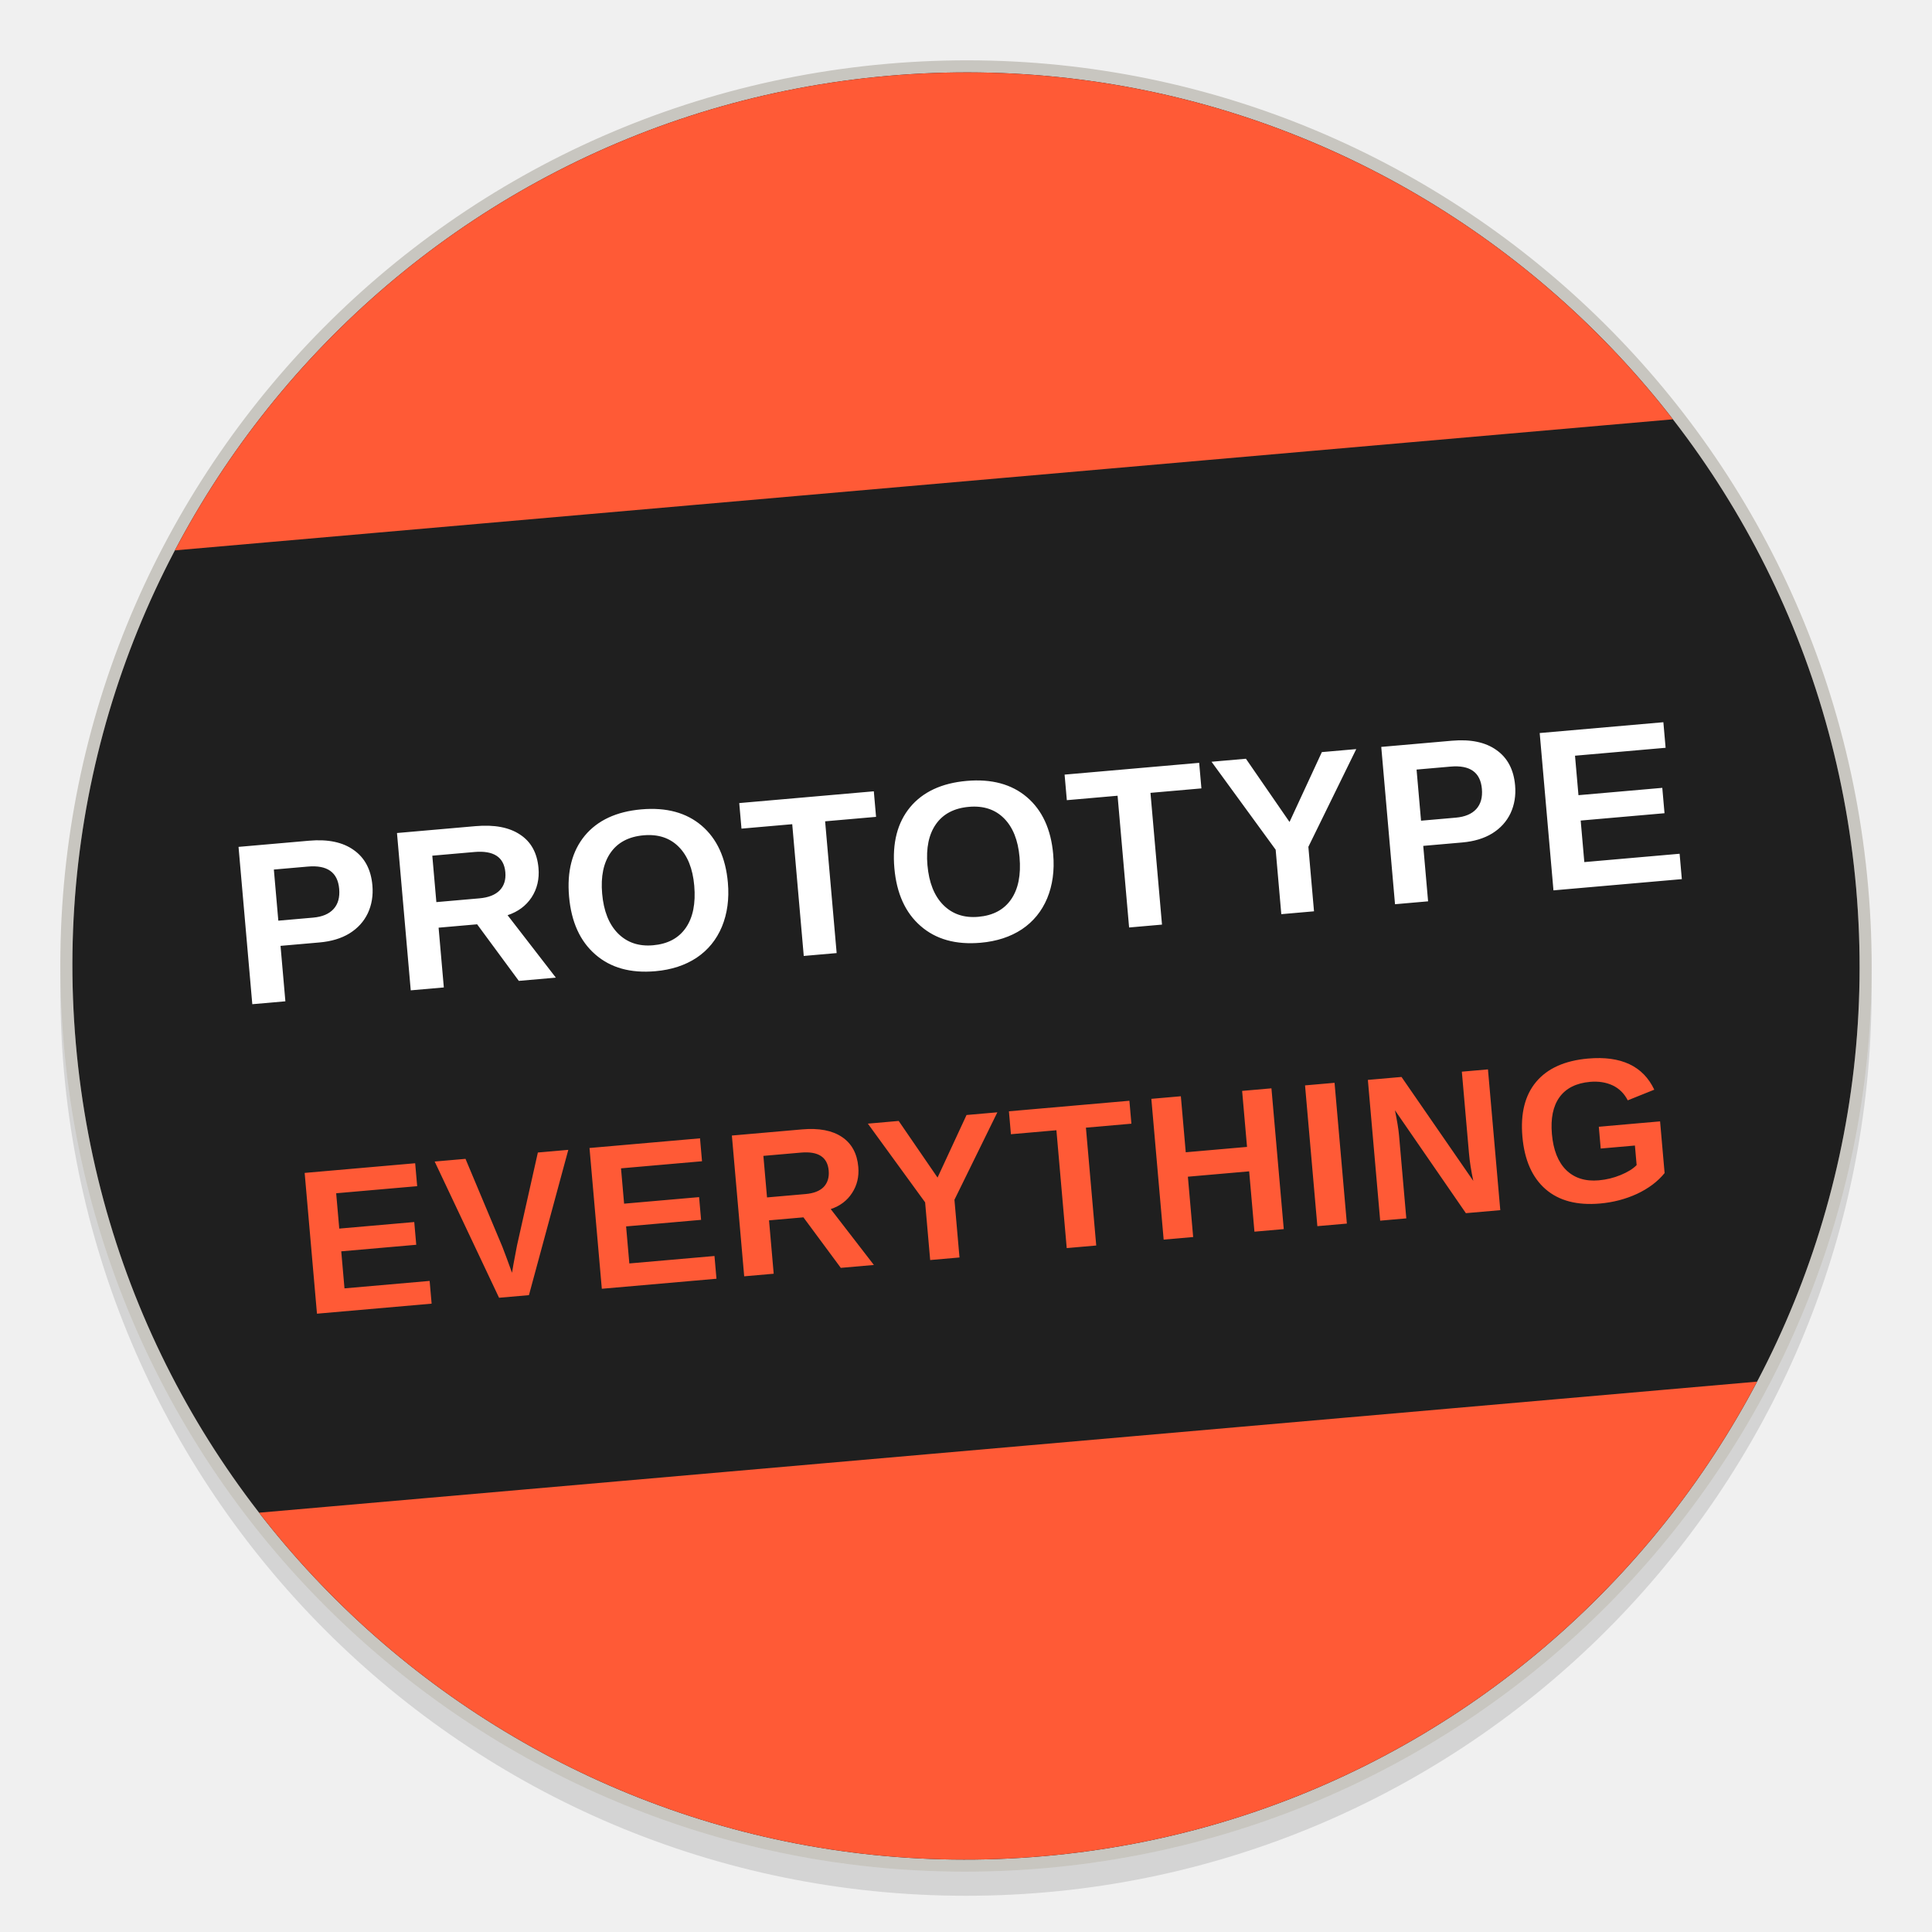
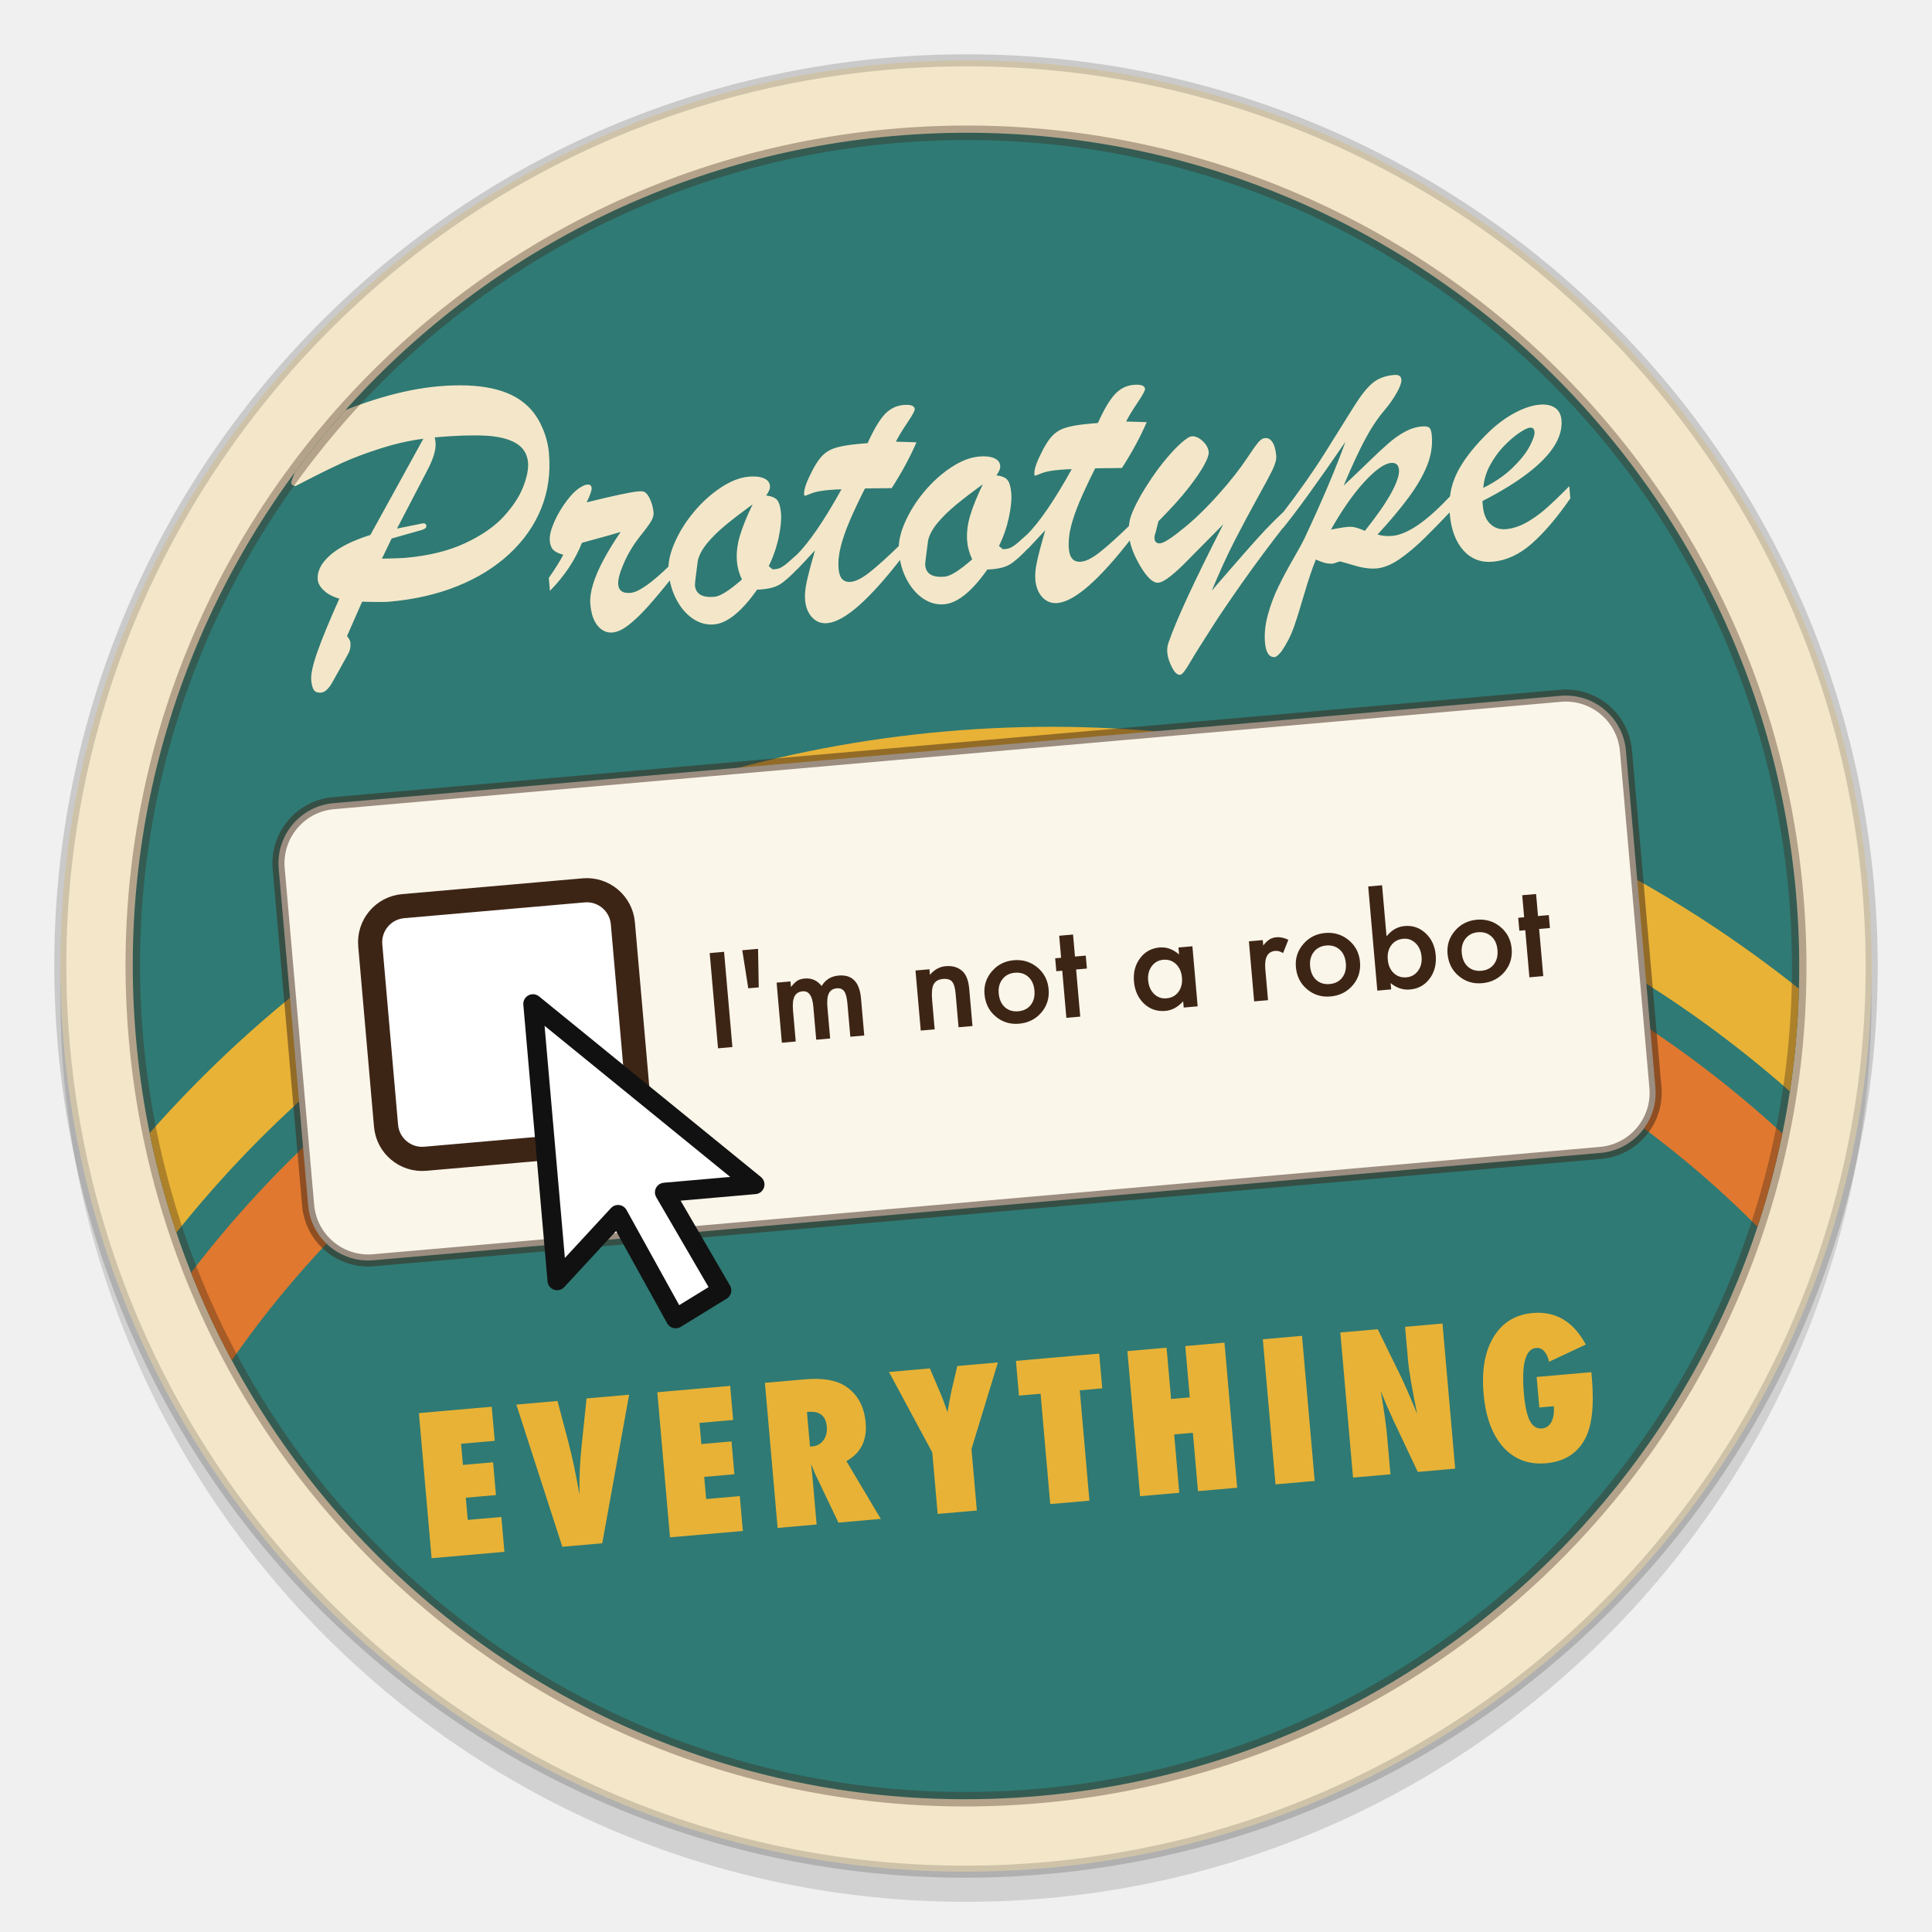
- <svg xmlns="http://www.w3.org/2000/svg" viewBox="0 0 160 160" role="img" aria-label="Pin: Prototype everything">
+ <svg xmlns="http://www.w3.org/2000/svg" viewBox="0 0 160 160" role="img" aria-label="Pin: Prototype everything, with an I am not a robot checkbox">
  <defs>
    <clipPath id="c-ciid">
-       <circle cx="80" cy="80" r="74" />
+       <circle cx="80" cy="80" r="69" />
    </clipPath>
  </defs>
-   <circle cx="80" cy="82" r="75" fill="#000" opacity=".12" />
+   <circle cx="80" cy="82.5" r="75" fill="#000" opacity=".13" />
  <g transform="rotate(-5 80 80)">
-     <circle cx="80" cy="80" r="75" fill="#f4f1ea" />
+     <circle cx="80" cy="80" r="75" fill="#f4e7c9" />
+     <circle cx="80" cy="80" r="75" fill="none" stroke="#000" stroke-opacity=".16" />
    <g clip-path="url(#c-ciid)">
-       <rect width="160" height="160" fill="#1f1f1f" />
-       <rect x="0" y="0" width="160" height="40" fill="#ff5a36" />
-       <rect x="0" y="120" width="160" height="40" fill="#ff5a36" />
-       <text x="80" y="78" text-anchor="middle" font-family="'Helvetica Neue','Arial Black',Arial,sans-serif" font-weight="900" font-size="19" fill="#ffffff" letter-spacing="0.5">PROTOTYPE</text>
-       <text x="80" y="104" text-anchor="middle" font-family="'Helvetica Neue','Arial Black',Arial,sans-serif" font-weight="900" font-size="17" fill="#ff5a36" letter-spacing="0.5">EVERYTHING</text>
+       <rect width="160" height="160" fill="#2f7a74" />
+       <path d="M-16,160 A96,96 0 0 1 176,160" fill="none" stroke="#e8b236" stroke-width="7" />
+       <path d="M-6,160 A86,86 0 0 1 166,160" fill="none" stroke="#e0782f" stroke-width="7" />
+       <path d="M33.972 40.139 39.036 32.585Q37.309 32.651 35.4 33.083Q33.491 33.515 32.129 34.004Q30.768 34.494 29.697 34.934Q28.626 35.374 28.162 35.557Q28.045 35.557 27.929 35.474Q27.813 35.391 27.813 35.274Q27.813 35.142 28.585 33.647Q29.357 32.153 30.403 30.443Q36.213 28.368 40.663 28.368Q45.809 28.368 47.801 30.56Q48.515 31.323 48.905 32.444Q49.295 33.564 49.295 34.66Q49.295 37.15 48.258 39.184Q47.22 41.218 45.294 42.712Q43.369 44.206 40.762 44.995Q38.156 45.783 35.051 45.783Q34.503 45.783 32.81 45.584L31.316 48.307Q31.548 48.655 31.548 48.871Q31.548 49.386 31.316 49.734Q30.984 50.232 30.436 51.046Q29.888 51.859 29.697 52.125Q29.506 52.391 29.266 52.59Q29.025 52.789 28.792 52.789Q28.311 52.789 28.178 52.499Q28.045 52.208 28.045 51.693Q28.045 50.963 28.768 49.377Q29.49 47.792 30.951 45.169Q30.17 44.87 29.739 44.389Q29.307 43.907 29.307 43.442Q29.307 42.413 30.486 41.533Q31.665 40.653 33.972 40.139ZM35.699 40.587 34.752 42.181Q35.383 42.214 35.873 42.247Q36.363 42.28 36.695 42.28Q39.6 42.28 41.733 41.5Q43.867 40.72 45.12 39.566Q46.374 38.412 46.938 37.25Q47.502 36.088 47.502 35.308Q47.502 34.229 46.639 33.614Q45.776 33.0 44.157 32.776Q42.539 32.552 39.982 32.552Q40.015 32.734 40.015 33.0Q40.015 33.863 39.102 35.274L36.213 39.807L38.388 39.558Q38.654 39.558 38.654 39.807Q38.654 40.022 38.222 40.105ZM48.382 46.049V44.97Q49.279 43.907 49.744 43.16Q49.212 42.978 48.972 42.712Q48.731 42.446 48.731 41.915Q48.731 41.317 49.229 40.404Q49.727 39.491 50.458 38.694Q51.188 37.897 51.786 37.665Q52.018 37.549 52.234 37.549Q52.566 37.549 52.566 37.864Q52.566 38.146 52.051 39.01Q55.471 38.479 56.368 38.479Q56.716 38.479 56.849 38.545Q57.131 38.694 57.314 39.242Q57.497 39.79 57.497 40.338Q57.497 40.687 57.189 41.093Q56.882 41.5 56.135 42.28Q55.255 43.227 54.658 44.339Q54.06 45.451 54.06 46.016Q54.06 46.796 55.023 46.796Q56.036 46.796 58.542 44.737V45.85Q57.165 47.294 56.268 48.124Q55.372 48.954 54.608 49.444Q53.844 49.934 53.247 49.934Q52.549 49.934 52.084 49.294Q51.62 48.655 51.62 47.443Q51.62 46.729 51.985 45.816Q52.35 44.903 53.056 43.833Q53.761 42.762 54.641 41.699Q54.176 41.799 53.595 41.907Q53.014 42.015 52.367 42.131Q51.719 42.247 51.371 42.313Q50.341 44.372 48.382 46.049ZM69.151 44.737V45.85Q68.055 46.846 67.391 47.178Q66.727 47.51 65.482 47.443Q63.324 50.0 61.68 50.0Q60.75 50.0 59.987 49.386Q59.223 48.771 58.767 47.709Q58.31 46.646 58.31 45.335Q58.31 44.272 59.016 42.978Q59.721 41.683 60.842 40.562Q61.962 39.441 63.241 38.752Q64.519 38.063 65.615 38.063Q66.395 38.063 66.843 38.304Q67.292 38.545 67.292 38.977Q67.292 39.309 66.91 39.74Q67.541 39.873 67.773 40.18Q68.005 40.487 68.005 41.301Q68.005 42.098 67.632 43.31Q67.258 44.521 66.611 45.584L66.91 45.883H67.159Q67.441 45.883 67.715 45.742Q67.989 45.601 68.205 45.443Q68.42 45.285 69.151 44.737ZM65.731 40.371Q64.353 41.201 63.374 41.874Q62.394 42.546 61.713 43.235Q61.033 43.924 60.8 44.621Q60.385 46.48 60.385 46.63Q60.385 47.726 61.913 47.726Q62.626 47.726 64.303 46.497Q64.021 45.717 64.021 45.003Q64.021 43.957 64.453 42.87Q64.884 41.782 65.731 40.371ZM74.945 36.154H75.659Q76.539 34.577 77.252 33.921Q77.966 33.266 78.879 33.266Q79.792 33.266 79.792 33.681Q79.792 33.88 79.079 34.76Q78.365 35.64 78 36.237Q78.564 36.304 79.004 36.354Q79.444 36.403 79.693 36.437Q78.747 38.196 77.319 40.039Q76.854 40.006 76.539 39.981Q76.223 39.956 75.899 39.931Q75.576 39.906 75.111 39.873Q74.214 41.317 73.608 42.455Q73.002 43.592 72.679 44.538Q72.355 45.484 72.355 46.331Q72.355 47.477 73.268 47.477Q73.899 47.477 74.92 46.804Q75.941 46.132 77.651 44.737V45.85Q73.168 50.714 71.027 50.714Q70.28 50.714 69.823 50.133Q69.367 49.552 69.367 48.639Q69.367 48.024 69.624 47.178Q69.881 46.331 70.545 44.621Q70.313 44.82 70.105 45.011Q69.898 45.202 69.724 45.36Q69.549 45.518 69.35 45.692Q69.151 45.866 68.952 46.049V44.903Q70.695 43.442 73.168 39.773Q72.919 39.757 72.704 39.749Q72.488 39.74 72.189 39.74Q71.209 39.74 70.728 39.873Q70.529 39.923 70.354 39.981Q70.18 40.039 70.114 40.039Q70.047 40.039 70.047 39.939Q70.047 39.392 70.728 38.296Q71.276 37.366 71.766 36.918Q72.255 36.47 72.961 36.312Q73.667 36.154 74.945 36.154ZM88.292 44.737V45.85Q87.197 46.846 86.533 47.178Q85.869 47.51 84.624 47.443Q82.465 50.0 80.822 50.0Q79.892 50.0 79.128 49.386Q78.365 48.771 77.908 47.709Q77.452 46.646 77.452 45.335Q77.452 44.272 78.157 42.978Q78.863 41.683 79.983 40.562Q81.104 39.441 82.382 38.752Q83.661 38.063 84.756 38.063Q85.537 38.063 85.985 38.304Q86.433 38.545 86.433 38.977Q86.433 39.309 86.051 39.74Q86.682 39.873 86.915 40.18Q87.147 40.487 87.147 41.301Q87.147 42.098 86.773 43.31Q86.4 44.521 85.752 45.584L86.051 45.883H86.3Q86.583 45.883 86.856 45.742Q87.13 45.601 87.346 45.443Q87.562 45.285 88.292 44.737ZM84.873 40.371Q83.495 41.201 82.515 41.874Q81.536 42.546 80.855 43.235Q80.174 43.924 79.942 44.621Q79.527 46.48 79.527 46.63Q79.527 47.726 81.054 47.726Q81.768 47.726 83.445 46.497Q83.163 45.717 83.163 45.003Q83.163 43.957 83.594 42.87Q84.026 41.782 84.873 40.371ZM94.086 36.154H94.8Q95.68 34.577 96.394 33.921Q97.108 33.266 98.021 33.266Q98.934 33.266 98.934 33.681Q98.934 33.88 98.22 34.76Q97.506 35.64 97.141 36.237Q97.706 36.304 98.146 36.354Q98.585 36.403 98.834 36.437Q97.888 38.196 96.46 40.039Q95.996 40.006 95.68 39.981Q95.365 39.956 95.041 39.931Q94.717 39.906 94.252 39.873Q93.356 41.317 92.75 42.455Q92.144 43.592 91.82 44.538Q91.497 45.484 91.497 46.331Q91.497 47.477 92.41 47.477Q93.041 47.477 94.062 46.804Q95.083 46.132 96.792 44.737V45.85Q92.31 50.714 90.168 50.714Q89.421 50.714 88.965 50.133Q88.508 49.552 88.508 48.639Q88.508 48.024 88.766 47.178Q89.023 46.331 89.687 44.621Q89.455 44.82 89.247 45.011Q89.04 45.202 88.865 45.36Q88.691 45.518 88.492 45.692Q88.292 45.866 88.093 46.049V44.903Q89.836 43.442 92.31 39.773Q92.061 39.757 91.845 39.749Q91.629 39.74 91.331 39.74Q90.351 39.74 89.87 39.873Q89.67 39.923 89.496 39.981Q89.322 40.039 89.255 40.039Q89.189 40.039 89.189 39.939Q89.189 39.392 89.87 38.296Q90.417 37.366 90.907 36.918Q91.397 36.47 92.103 36.312Q92.808 36.154 94.086 36.154ZM104.413 45.418 101.458 47.925Q99.349 49.768 98.635 49.768Q97.988 49.768 97.274 48.282Q96.56 46.796 96.56 45.684Q96.56 44.737 96.851 44.082Q97.141 43.426 97.855 42.38Q98.868 40.969 99.797 39.989Q100.727 39.01 101.441 38.47Q102.155 37.931 102.437 37.931Q102.885 37.931 103.309 38.396Q103.732 38.86 103.732 39.358Q103.732 39.674 103.275 40.371Q102.819 41.068 101.831 42.139Q100.843 43.21 99.083 44.704L98.768 45.617Q98.635 45.883 98.635 46.082Q98.635 46.53 99.083 46.53Q99.548 46.53 101.267 45.352Q102.985 44.173 104.994 42.181Q105.774 41.4 106.289 40.803Q106.803 40.205 107.218 39.682Q107.633 39.159 107.907 38.894Q108.181 38.628 108.397 38.611Q108.812 38.562 109.044 38.96Q109.277 39.358 109.277 40.139Q109.277 40.587 108.878 41.259Q108.48 41.932 107.384 43.55Q106.289 45.169 105.201 46.904Q104.114 48.639 102.985 50.813Q103.035 50.764 104.006 49.817Q104.977 48.871 106.056 47.842Q107.135 46.812 107.833 46.19Q108.53 45.567 109.576 44.737V45.85Q107.334 48.257 105.517 50.415Q103.699 52.573 102.711 53.868Q101.723 55.163 101.557 55.379Q101.109 55.96 100.752 56.466Q100.395 56.973 100.154 57.247Q99.914 57.521 99.764 57.521Q99.416 57.521 99.142 56.832Q98.868 56.143 98.868 55.611Q98.868 55.13 99.05 54.765Q100.246 52.075 104.413 45.418ZM109.31 46.165V45.003Q111.634 42.479 113.319 40.255Q115.004 38.03 115.984 36.719Q116.963 35.407 117.71 34.868Q118.458 34.328 119.586 34.328Q120.151 34.328 120.151 34.76Q120.151 35.108 119.694 35.789Q119.238 36.47 118.524 37.184Q117.578 38.113 116.673 39.516Q115.768 40.919 114.623 43.094Q115.519 42.396 116.689 41.442Q117.86 40.487 118.599 39.948Q119.337 39.408 120.06 39.093Q120.782 38.777 121.512 38.777Q121.977 38.777 122.118 38.943Q122.259 39.109 122.259 39.591Q122.259 40.853 121.645 42.056Q121.031 43.26 119.885 44.555Q118.74 45.85 117.063 47.377Q117.644 47.593 118.258 47.593Q120.184 47.593 123.421 44.654V45.85Q122.16 46.979 120.956 47.975Q119.752 48.971 118.69 49.568Q117.627 50.166 116.731 50.166Q116.399 50.166 116.025 50.091Q115.652 50.017 115.336 49.909Q115.021 49.801 114.523 49.602Q114.025 49.402 113.759 49.319Q113.228 49.452 113.162 49.452Q112.581 49.452 111.8 48.987Q111.252 50.05 110.597 51.735Q109.941 53.42 109.493 54.416Q109.044 55.412 108.297 56.325Q107.882 56.74 107.716 56.74Q107.002 56.74 107.002 55.479Q107.002 54.383 107.442 53.196Q107.882 52.009 108.521 50.946Q109.161 49.884 109.924 48.796Q110.688 47.709 111.003 47.178Q113.626 42.662 115.087 39.491Q111.269 44.14 109.31 46.165ZM116.05 46.979Q117.694 45.252 118.499 44.04Q119.304 42.828 119.304 42.181Q119.304 41.566 118.69 41.566Q117.86 41.566 116.357 42.936Q114.855 44.306 113.261 46.63Q114.49 46.497 114.905 46.539Q115.32 46.58 116.05 46.979ZM125.961 45.368V45.783Q125.961 46.763 126.443 47.311Q126.924 47.858 127.705 47.858Q128.518 47.858 129.39 47.477Q130.261 47.095 131.125 46.464Q131.988 45.833 133.233 44.771V45.783Q131.357 48.041 129.713 49.245Q128.07 50.448 126.376 50.448Q124.899 50.448 124.036 49.303Q123.172 48.157 123.172 46.165Q123.172 44.422 123.986 43.002Q124.799 41.583 126.642 40.006Q127.904 38.927 129.149 38.379Q130.394 37.831 131.374 37.831Q132.154 37.831 132.61 38.188Q133.067 38.545 133.067 39.259Q133.067 40.305 132.287 41.342Q131.506 42.38 129.904 43.401Q128.302 44.422 125.961 45.368ZM126.127 44.289Q127.622 43.708 128.684 42.845Q129.747 41.981 130.253 41.193Q130.759 40.404 130.759 40.039Q130.759 39.657 130.411 39.657Q130.112 39.657 129.439 40.039Q128.767 40.421 128.078 41.035Q127.389 41.649 126.841 42.479Q126.293 43.31 126.127 44.289Z" fill="#f4e7c9" />
+       <rect x="24" y="62" width="112" height="38" rx="5" fill="#fbf6ea" stroke="#3d2516" stroke-opacity=".5" />
+       <rect x="31" y="71" width="21" height="21" rx="3" fill="#ffffff" stroke="#3d2516" stroke-width="2" />
+       <path d="M60.143 77.084V85.0H58.948V77.084ZM62.748 80.268H61.876L61.656 77.084H62.968ZM64.255 80.006H65.408V80.468Q65.742 80.119 65.978 79.996Q66.229 79.868 66.608 79.868Q67.454 79.868 67.946 80.606Q68.49 79.868 69.418 79.868Q71.104 79.868 71.104 81.914V85.0H69.946V82.226Q69.946 81.509 69.771 81.211Q69.592 80.909 69.182 80.909Q68.705 80.909 68.487 81.268Q68.269 81.626 68.269 82.421V85.0H67.111V82.242Q67.111 80.909 66.342 80.909Q65.854 80.909 65.631 81.273Q65.408 81.637 65.408 82.421V85.0H64.255ZM75.801 80.006H76.959V80.468Q77.564 79.868 78.323 79.868Q79.195 79.868 79.682 80.417Q80.102 80.883 80.102 81.939V85.0H78.944V82.211Q78.944 81.473 78.739 81.191Q78.539 80.904 78.01 80.904Q77.436 80.904 77.195 81.283Q76.959 81.657 76.959 82.59V85.0H75.801ZM81.323 82.467Q81.323 81.385 82.097 80.627Q82.871 79.868 83.983 79.868Q85.101 79.868 85.88 80.632Q86.649 81.396 86.649 82.508Q86.649 83.631 85.875 84.39Q85.096 85.144 83.963 85.144Q82.84 85.144 82.081 84.375Q81.323 83.616 81.323 82.467ZM82.502 82.488Q82.502 83.236 82.902 83.672Q83.312 84.113 83.983 84.113Q84.66 84.113 85.065 83.677Q85.47 83.241 85.47 82.513Q85.47 81.785 85.065 81.35Q84.655 80.909 83.983 80.909Q83.322 80.909 82.912 81.35Q82.502 81.791 82.502 82.488ZM89.059 81.083V85.0H87.906V81.083H87.413V80.006H87.906V78.176H89.059V80.006H89.956V81.083ZM97.662 80.006H98.821V85.0H97.662V84.477Q96.949 85.144 96.129 85.144Q95.094 85.144 94.417 84.395Q93.745 83.631 93.745 82.488Q93.745 81.365 94.417 80.616Q95.088 79.868 96.098 79.868Q96.97 79.868 97.662 80.586ZM94.924 82.488Q94.924 83.206 95.309 83.657Q95.704 84.113 96.303 84.113Q96.944 84.113 97.339 83.672Q97.734 83.216 97.734 82.513Q97.734 81.811 97.339 81.355Q96.944 80.909 96.314 80.909Q95.719 80.909 95.319 81.36Q94.924 81.816 94.924 82.488ZM103.517 80.006H104.671V80.452Q104.989 80.119 105.235 79.996Q105.486 79.868 105.829 79.868Q106.286 79.868 106.783 80.165L106.255 81.221Q105.927 80.986 105.614 80.986Q104.671 80.986 104.671 82.411V85.0H103.517ZM107.208 82.467Q107.208 81.385 107.983 80.627Q108.757 79.868 109.869 79.868Q110.987 79.868 111.766 80.632Q112.535 81.396 112.535 82.508Q112.535 83.631 111.761 84.39Q110.982 85.144 109.849 85.144Q108.726 85.144 107.967 84.375Q107.208 83.616 107.208 82.467ZM108.388 82.488Q108.388 83.236 108.788 83.672Q109.198 84.113 109.869 84.113Q110.546 84.113 110.951 83.677Q111.356 83.241 111.356 82.513Q111.356 81.785 110.951 81.35Q110.541 80.909 109.869 80.909Q109.208 80.909 108.798 81.35Q108.388 81.791 108.388 82.488ZM114.909 76.341V80.586Q115.601 79.868 116.478 79.868Q117.488 79.868 118.16 80.622Q118.831 81.37 118.831 82.488Q118.831 83.641 118.155 84.395Q117.483 85.144 116.458 85.144Q115.591 85.144 114.909 84.477V85.0H113.756V76.341ZM117.652 82.539Q117.652 81.821 117.262 81.37Q116.868 80.909 116.273 80.909Q115.637 80.909 115.237 81.355Q114.843 81.796 114.843 82.503Q114.843 83.231 115.232 83.667Q115.622 84.113 116.258 84.113Q116.857 84.113 117.252 83.667Q117.652 83.216 117.652 82.539ZM119.816 82.467Q119.816 81.385 120.59 80.627Q121.364 79.868 122.477 79.868Q123.594 79.868 124.374 80.632Q125.143 81.396 125.143 82.508Q125.143 83.631 124.368 84.39Q123.589 85.144 122.456 85.144Q121.333 85.144 120.574 84.375Q119.816 83.616 119.816 82.467ZM120.995 82.488Q120.995 83.236 121.395 83.672Q121.805 84.113 122.477 84.113Q123.153 84.113 123.558 83.677Q123.963 83.241 123.963 82.513Q123.963 81.785 123.558 81.35Q123.148 80.909 122.477 80.909Q121.815 80.909 121.405 81.35Q120.995 81.791 120.995 82.488ZM127.552 81.083V85.0H126.399V81.083H125.906V80.006H126.399V78.176H127.552V80.006H128.449V81.083Z" fill="#3d2516" />
+       <path d="M44,80 L44,103 L49.5,98 L53.5,107 L57.5,105 L53.5,96.5 L61,96.5 Z" fill="#ffffff" stroke="#111" stroke-width="1.6" stroke-linejoin="round" />
+       <path d="M31.637 125.0V112.938H37.691V115.773H34.895V117.531H37.402V120.258H34.895V122.102H37.691V125.0ZM45.824 125.0H42.504L39.738 112.938H43.16L43.754 116.383Q44.09 118.359 44.293 120.805Q44.379 119.719 44.504 118.773Q44.629 117.828 44.801 116.93L45.574 112.938H49.113ZM51.457 125.0V112.938H57.512V115.773H54.715V117.531H57.223V120.258H54.715V122.102H57.512V125.0ZM68.98 125.0H65.457L63.848 120.703Q63.824 120.594 63.766 120.414Q63.707 120.234 63.621 119.984L63.645 120.781V125.0H60.402V112.938H63.738Q65.941 112.938 67.035 113.805Q68.426 114.914 68.426 116.961Q68.426 119.148 66.559 119.984ZM63.66 118.523H63.879Q64.441 118.523 64.816 118.094Q65.191 117.664 65.191 117.0Q65.191 115.648 63.777 115.648H63.66ZM76.965 125.0H73.707V119.891L70.715 112.938H74.113L74.699 114.727Q74.871 115.25 75.008 115.734Q75.145 116.219 75.254 116.664Q75.434 116.0 75.566 115.52Q75.699 115.039 75.801 114.742L76.395 112.938H79.77L76.965 119.891ZM86.324 125.0H83.066V115.828H81.27V112.938H88.191V115.828H86.324ZM98.605 125.0H95.348V120.148H93.793V125.0H90.535V112.938H93.793V117.203H95.348V112.938H98.605ZM105.051 125.0H101.793V112.938H105.051ZM108.238 125.0V112.938H111.348L112.98 117.172Q113.113 117.547 113.281 118.031Q113.449 118.516 113.652 119.148L113.988 120.211Q113.809 118.641 113.715 117.523Q113.621 116.406 113.621 115.648V112.938H116.73V125.0H113.621L111.98 120.562Q111.723 119.852 111.516 119.23Q111.309 118.609 111.152 118.047Q111.254 119.32 111.301 120.266Q111.348 121.211 111.348 121.922V125.0ZM124.113 118.023H128.66V118.523Q128.66 122.008 127.621 123.539Q126.488 125.211 124.27 125.211Q122.09 125.211 120.848 123.57Q119.613 121.914 119.613 119.023Q119.613 116.094 120.855 114.406Q122.098 112.719 124.254 112.719Q127.113 112.719 128.402 115.703L125.246 116.859Q125.176 116.289 124.922 115.957Q124.668 115.625 124.285 115.625Q122.941 115.625 122.941 119.32Q122.941 120.891 123.238 121.602Q123.535 122.312 124.184 122.312Q124.441 122.312 124.652 122.188Q124.863 122.062 125.008 121.836Q125.152 121.609 125.234 121.285Q125.316 120.961 125.316 120.562H124.113Z" fill="#e8b236" />
    </g>
-     <circle cx="80" cy="80" r="74.5" fill="none" stroke="#000" stroke-opacity=".18" stroke-width="1" />
+     <circle cx="80" cy="80" r="69" fill="none" stroke="#3d2516" stroke-opacity=".35" stroke-width="1.2" />
  </g>
</svg>
